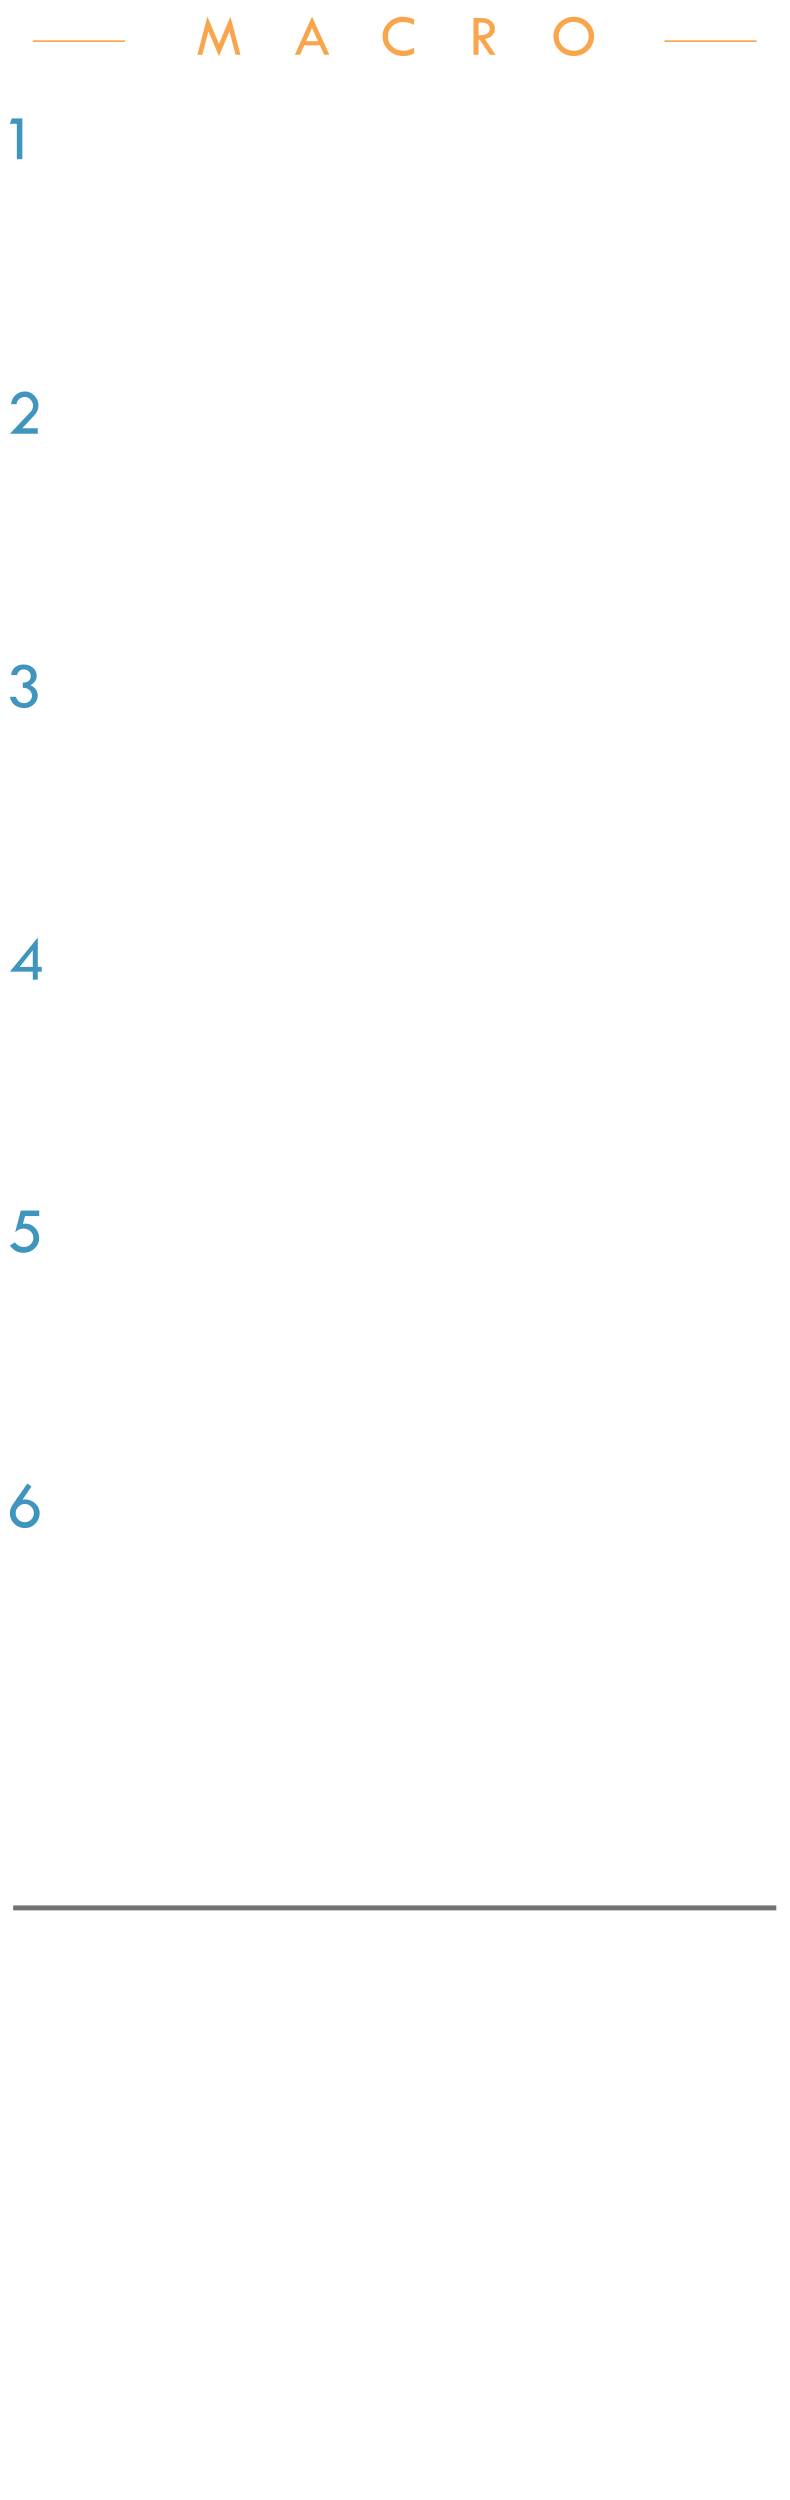
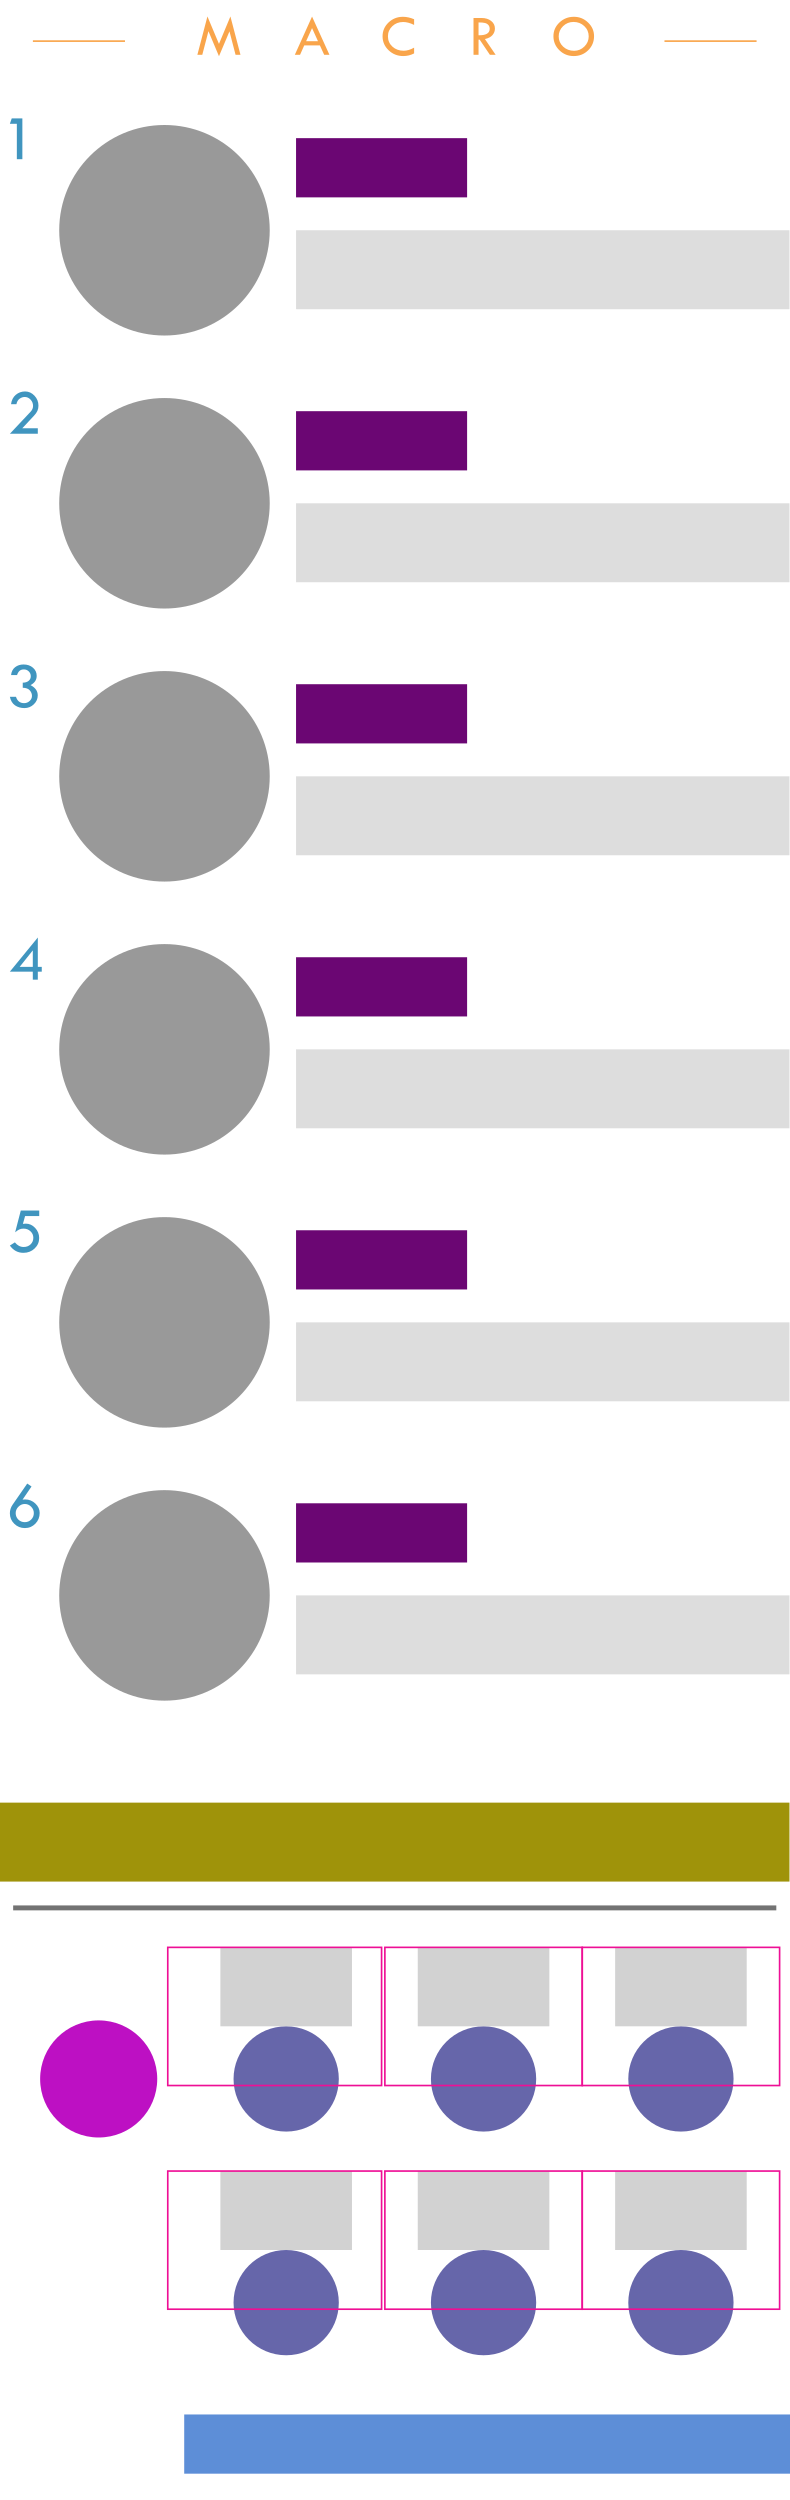
<svg xmlns="http://www.w3.org/2000/svg" xmlns:xlink="http://www.w3.org/1999/xlink" width="120" height="380" viewBox="0 0 120 380" version="1.1">
-   <defs>
-     <linearGradient id="gpanel" x1="0" y1="0" x2="0" y2="380" xlink:href="#panel-stops" gradientUnits="userSpaceOnUse">
-       <stop offset="0" stop-color="#282828" />
-       <stop offset="1" stop-color="#181818" />
-     </linearGradient>
-   </defs>
+   <linearGradient id="gpanel" x1="0" y1="0" x2="0" y2="380" xlink:href="#panel-stops" gradientUnits="userSpaceOnUse">
+     <stop offset="0" stop-color="#282828" />
+     <stop offset="1" stop-color="#181818" />
+   </linearGradient>
  <rect id="g-panel" fill="url(#gpanel)" x="0" y="0" width="165" height="380" />
  <path id="1--k#" transform="translate(1.5, 18)" fill="#4095bf" d="M 0.283,0 H 1.899 V 6.201 H 1.06 V 0.82 H 0 Z" />
  <path id="2--k#" transform="translate(1.5, 59.5)" fill="#4095bf" d="M 1.88,5.601 H 4.248 V 6.431 H 0 L 3.169,3.062 Q 3.525,2.671 3.525,2.202 3.525,1.65 3.149,1.245 2.773,0.84 2.266,0.84 q -0.42,0 -0.791,0.269 Q 1.108,1.377 0.996,1.938 H 0.176 Q 0.298,1.021 0.898,0.513 1.504,0 2.319,0 q 0.815,0 1.421,0.645 0.605,0.64 0.605,1.519 0,0.425 -0.156,0.781 -0.151,0.352 -0.542,0.767 z" />
  <path id="3--k#" transform="translate(1.5, 101)" fill="#4095bf" d="M 1.089,1.611 H 0.181 Q 0.269,0.825 0.796,0.415 1.328,0 2.08,0 q 0.864,0 1.431,0.493 0.566,0.493 0.566,1.235 0,0.923 -0.938,1.411 1.099,0.566 1.099,1.562 0,0.781 -0.601,1.357 -0.596,0.571 -1.416,0.571 -0.825,0 -1.431,-0.41 Q 0.19,5.806 0,4.912 h 0.928 q 0.303,0.967 1.24,0.967 0.479,0 0.835,-0.327 0.356,-0.332 0.356,-0.771 0,-0.459 -0.327,-0.84 Q 2.705,3.555 1.958,3.54 V 2.769 q 0.571,-0.01 0.894,-0.278 0.327,-0.273 0.327,-0.698 0,-0.435 -0.303,-0.737 -0.303,-0.303 -0.737,-0.303 -0.41,0 -0.654,0.205 -0.244,0.205 -0.396,0.654 z" />
  <path id="4--k#" transform="translate(1.5, 142.5)" fill="#4095bf" d="M 4.248,0 V 4.463 H 4.849 V 5.19 H 4.248 V 6.411 H 3.486 V 5.19 H 0 Z M 3.467,1.982 1.489,4.463 h 1.997 V 1.982 Z" />
  <path id="5--k#" transform="translate(1.5, 184)" fill="#4095bf" d="M 1.66,0 H 4.463 V 0.84 H 2.314 L 1.982,2.031 q 0.371,-0.039 0.43,-0.039 0.82,0 1.431,0.654 0.61,0.654 0.61,1.533 0,0.942 -0.698,1.597 Q 3.062,6.431 2.061,6.431 0.786,6.431 0,5.322 L 0.762,4.839 q 0.562,0.703 1.333,0.703 0.635,0 1.05,-0.396 0.42,-0.4 0.42,-1.006 0,-0.586 -0.435,-0.986 -0.43,-0.405 -1.06,-0.405 -0.376,0 -0.654,0.137 -0.278,0.132 -0.615,0.425 z" />
  <path id="6--k#" transform="translate(1.5, 225.5)" fill="#4095bf" d="m 2.642,0 0.649,0.449 -1.367,1.997 q 0.171,-0.02 0.239,-0.02 l 0.181,-0.01 q 0.869,0 1.528,0.62 0.659,0.62 0.659,1.431 0,0.962 -0.654,1.631 -0.654,0.669 -1.597,0.669 -0.942,0 -1.611,-0.654 Q 0,5.454 0,4.526 0,3.813 0.42,3.208 Z m 1.001,4.497 q 0,-0.566 -0.41,-0.977 -0.405,-0.415 -0.962,-0.415 -0.557,0 -0.972,0.42 -0.415,0.415 -0.415,0.972 0,0.576 0.4,0.977 0.405,0.396 0.986,0.396 0.571,0 0.972,-0.4 0.4,-0.4 0.4,-0.972 z" />
+   <circle id="k:m1" fill="#999" cx="25" cy="35" r="16" />
+   <circle id="k:m2" fill="#999" cx="25" cy="76.5" r="16" />
+   <circle id="k:m3" fill="#999" cx="25" cy="118" r="16" />
+   <circle id="k:m4" fill="#999" cx="25" cy="159.5" r="16" />
+   <circle id="k:m5" fill="#999" cx="25" cy="201" r="16" />
+   <circle id="k:m6" fill="#999" cx="25" cy="242.5" r="16" />
+   <rect id="k:m1-label" fill="#aaa6" x="45" y="35" width="75" height="12" />
+   <rect id="k:m2-label" fill="#aaa6" x="45" y="76.5" width="75" height="12" />
+   <rect id="k:m3-label" fill="#aaa6" x="45" y="118" width="75" height="12" />
+   <rect id="k:m4-label" fill="#aaa6" x="45" y="159.5" width="75" height="12" />
+   <rect id="k:m5-label" fill="#aaa6" x="45" y="201" width="75" height="12" />
+   <rect id="k:m6-label" fill="#aaa6" x="45" y="242.5" width="75" height="12" />
+   <rect id="k:m1-ped" fill="#6b0673" x="45" y="21" width="26" height="9" />
+   <rect id="k:m2-ped" fill="#6b0673" x="45" y="62.5" width="26" height="9" />
+   <rect id="k:m3-ped" fill="#6b0673" x="45" y="104" width="26" height="9" />
+   <rect id="k:m4-ped" fill="#6b0673" x="45" y="145.5" width="26" height="9" />
+   <rect id="k:m5-ped" fill="#6b0673" x="45" y="187" width="26" height="9" />
+   <rect id="k:m6-ped" fill="#6b0673" x="45" y="228.5" width="26" height="9" />
+   <rect id="k:preset" fill="#9f930a" x="0" y="274" width="120" height="12" />
  <path id="f--div" fill="none" stroke="#737373" stroke-width="0.75" d="M 2,290 h 116" />
+   <circle id="k:amount" cx="15" cy="316" r="8.9" fill="#bd10c3" />
+   <g transform="translate(-9,0)">
+     <circle id="k:mod-m1" fill="#66a" cx="52.5" cy="316" r="8" />
+     <circle id="k:mod-m2" fill="#66a" cx="82.5" cy="316" r="8" />
+     <circle id="k:mod-m3" fill="#66a" cx="112.5" cy="316" r="8" />
+     <circle id="k:mod-m4" fill="#66a" cx="52.5" cy="350" r="8" />
+     <circle id="k:mod-m5" fill="#66a" cx="82.5" cy="350" r="8" />
+     <circle id="k:mod-m6" fill="#66a" cx="112.5" cy="350" r="8" />
+     <rect id="k:m-m1-label" fill="#aaa8" x="42.5" y="296" width="20" height="12" />
+     <rect id="k:m-m2-label" fill="#aaa8" x="72.5" y="296" width="20" height="12" />
+     <rect id="k:m-m3-label" fill="#aaa8" x="102.5" y="296" width="20" height="12" />
+     <rect id="k:m-m4-label" fill="#aaa8" x="42.5" y="330" width="20" height="12" />
+     <rect id="k:m-m5-label" fill="#aaa8" x="72.5" y="330" width="20" height="12" />
+     <rect id="k:m-m6-label" fill="#aaa8" x="102.5" y="330" width="20" height="12" />
+     <rect id="k:m-m1-click" fill="none" stroke="#ee0f95" stroke-width=".25" x="34.5" y="296" width="32.5" height="21" />
+     <rect id="k:m-m2-click" fill="none" stroke="#ee0f95" stroke-width=".25" x="67.5" y="296" width="30" height="21" />
+     <rect id="k:m-m3-click" fill="none" stroke="#ee0f95" stroke-width=".25" x="97.5" y="296" width="30" height="21" />
+     <rect id="k:m-m4-click" fill="none" stroke="#ee0f95" stroke-width=".25" x="34.5" y="330" width="32.5" height="21" />
+     <rect id="k:m-m5-click" fill="none" stroke="#ee0f95" stroke-width=".25" x="67.5" y="330" width="30" height="21" />
+     <rect id="k:m-m6-click" fill="none" stroke="#ee0f95" stroke-width=".25" x="97.5" y="330" width="30" height="21" />
+   </g>
+   <rect id="k:haken" fill="#5d8ed7" x="28" y="367" width="200" height="9" />
  <g id="MACRO" transform="translate(30, 2.5)">
    <path fill="#f9a54b" d="M 5.023,0 6.552,5.832 H 5.805 L 4.878,2.268 3.283,6.047 1.683,2.241 0.747,5.832 H 0 L 1.529,0 3.283,4.175 Z m 12.408,0.018 2.646,5.814 H 19.276 L 18.622,4.399 H 16.244 l -0.637,1.433 h -0.795 z m 0,1.753 -0.901,1.991 h 1.802 z M 32.945,0.422 V 1.288 q -0.905,-0.444 -1.666,-0.444 -0.976,0 -1.644,0.633 -0.668,0.628 -0.668,1.547 0,0.936 0.681,1.564 0.686,0.624 1.714,0.624 0.747,0 1.582,-0.47 v 0.875 q -0.76,0.404 -1.648,0.404 -1.301,0 -2.224,-0.879 -0.923,-0.883 -0.923,-2.127 0,-1.222 0.905,-2.092 0.91,-0.87 2.188,-0.87 0.822,0 1.701,0.369 z m 9.028,-0.189 h 1.213 q 0.905,0 1.472,0.453 0.571,0.448 0.571,1.151 0,0.562 -0.369,0.993 -0.369,0.431 -1.151,0.606 l 1.63,2.395 H 44.465 L 42.91,3.529 h -0.171 v 2.303 h -0.765 z m 0.765,0.677 v 1.951 q 1.692,0.035 1.692,-0.98 0,-0.356 -0.198,-0.58 -0.198,-0.229 -0.527,-0.308 -0.33,-0.084 -0.967,-0.084 z M 54.122,2.997 q 0,-1.213 0.914,-2.079 0.914,-0.866 2.197,-0.866 1.252,0 2.158,0.875 0.905,0.87 0.905,2.07 0,1.27 -0.896,2.149 -0.892,0.875 -2.193,0.875 -1.283,0 -2.184,-0.883 -0.901,-0.883 -0.901,-2.14 z m 5.361,0.035 q 0,-0.927 -0.668,-1.56 -0.668,-0.637 -1.644,-0.637 -0.927,0 -1.591,0.646 -0.659,0.646 -0.659,1.551 0,0.918 0.677,1.556 0.681,0.633 1.666,0.633 0.905,0 1.56,-0.646 0.659,-0.65 0.659,-1.542 z" id="MACRO--title" />
  </g>
  <path id="th" stroke="#f9a54b" stroke-width=".25" d="M 5,6.25 h 14 M 115,6.25 h -14" />
</svg>
